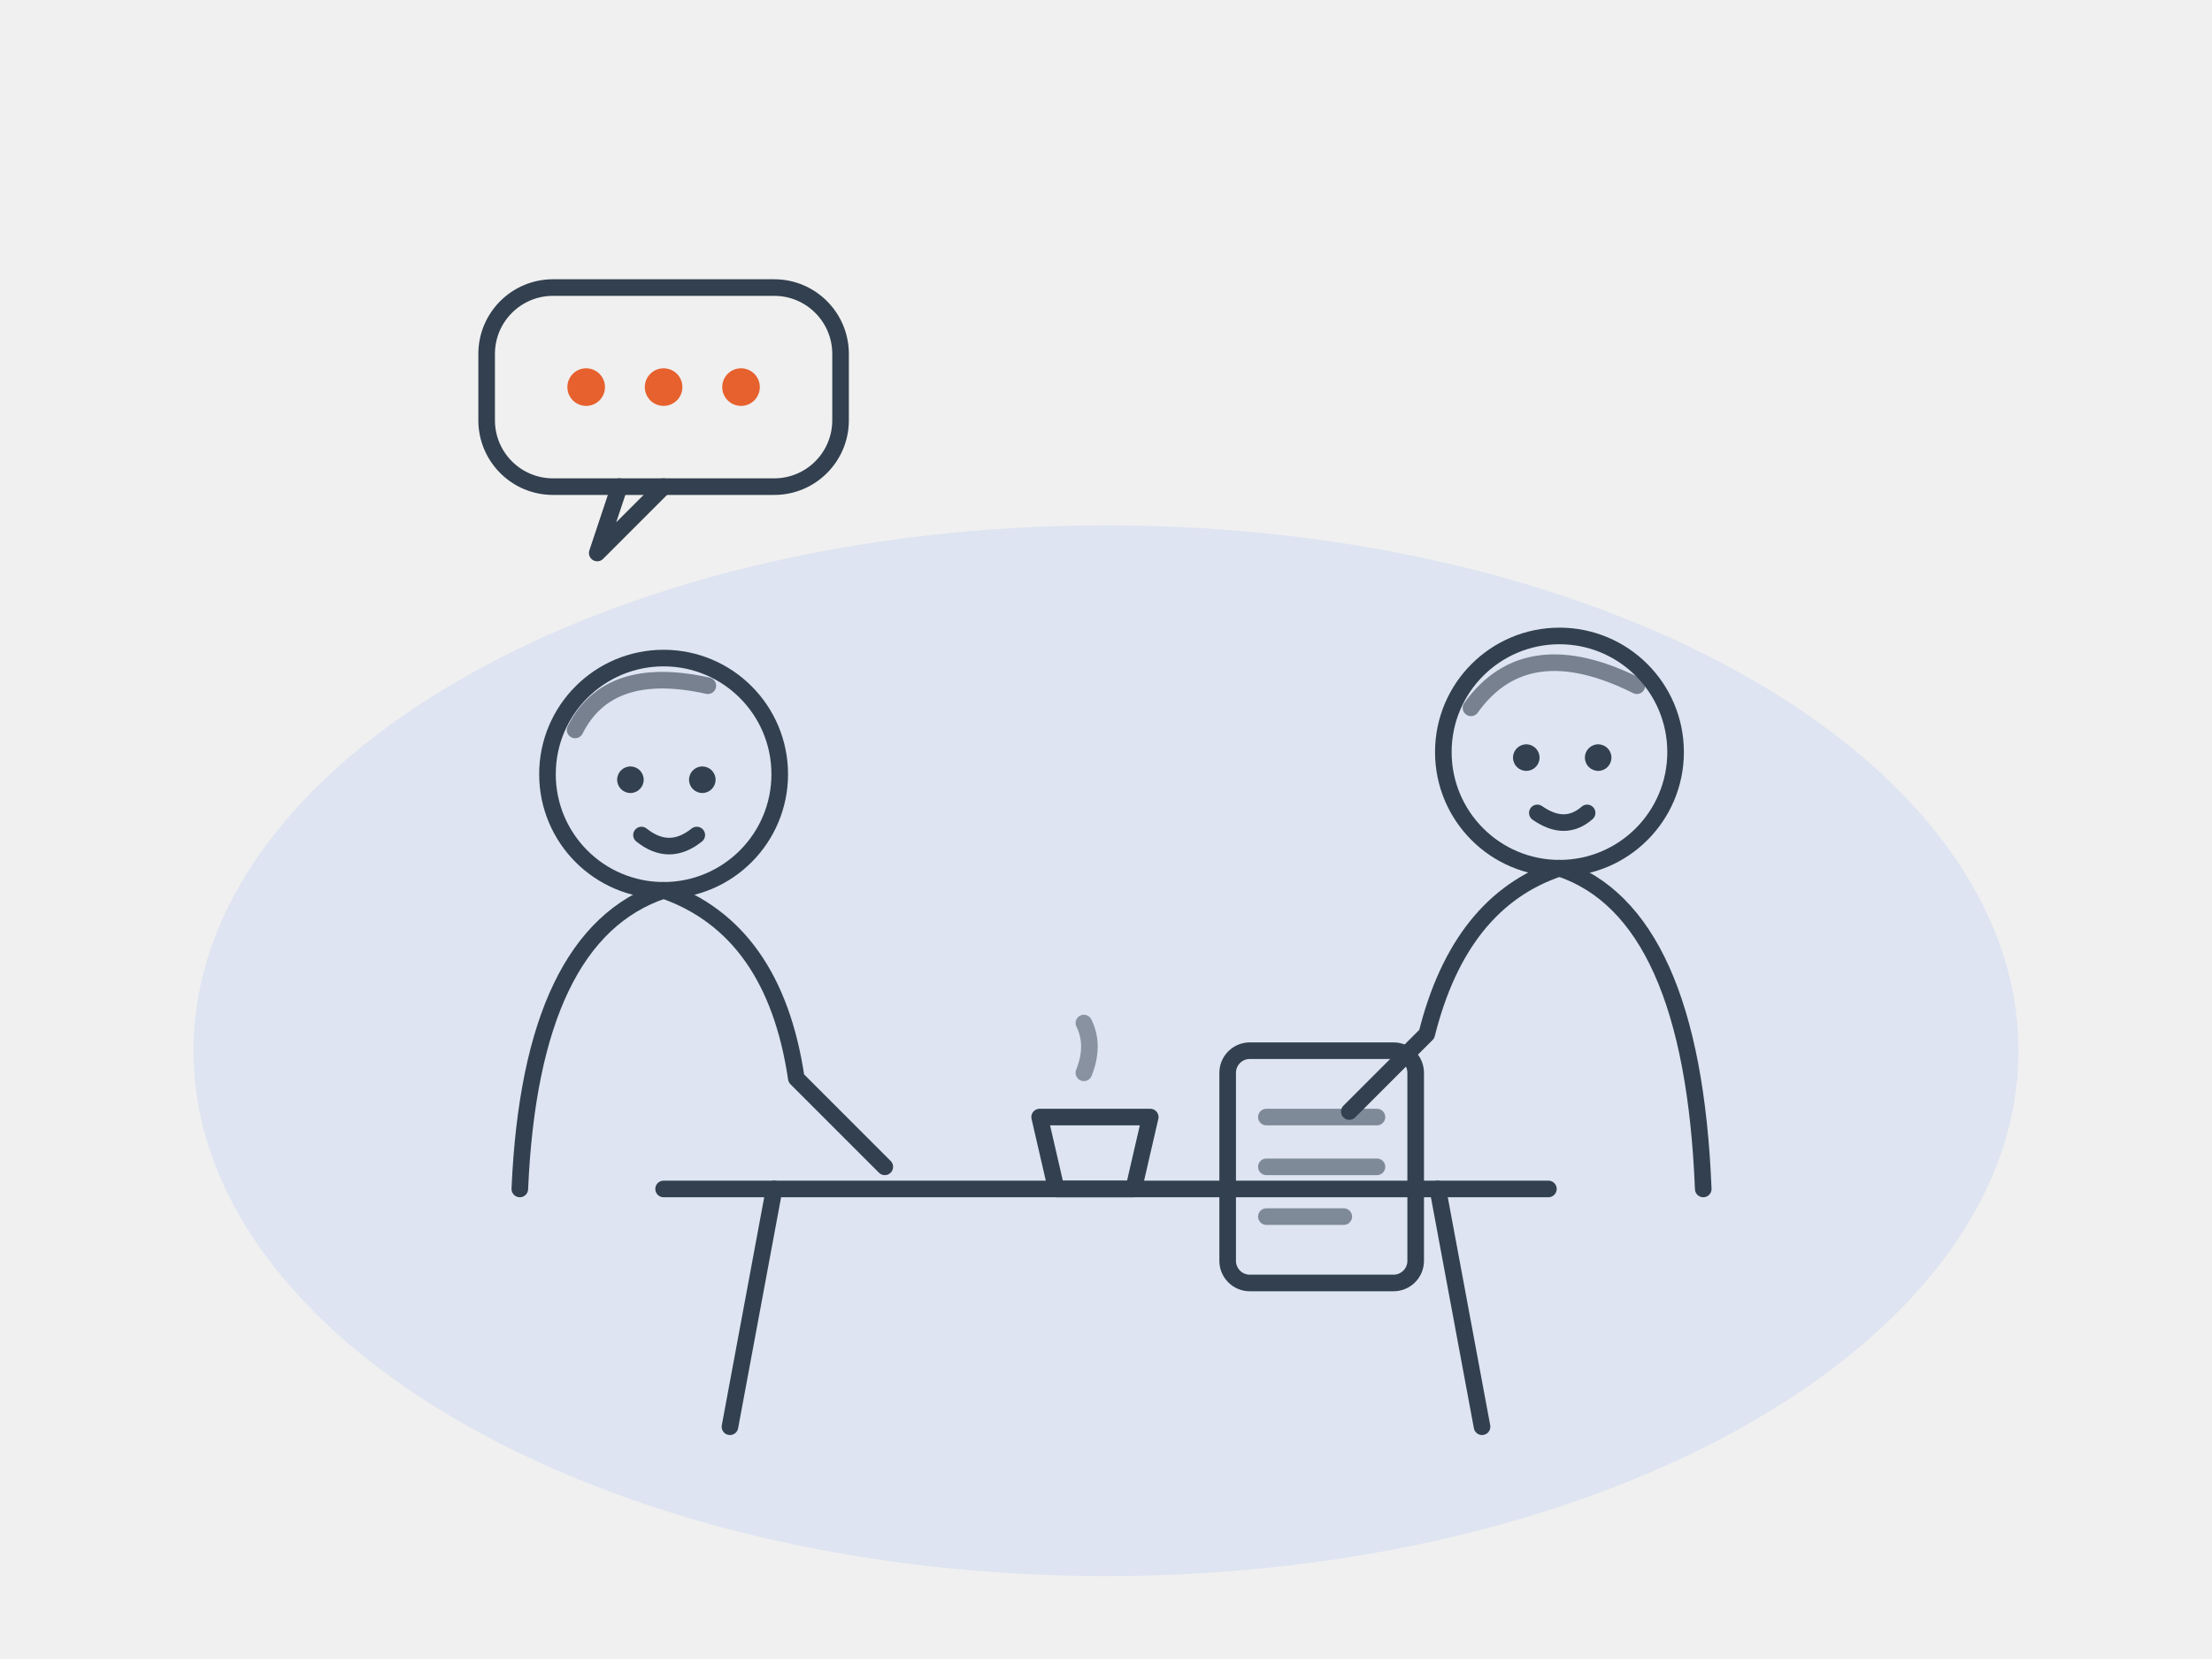
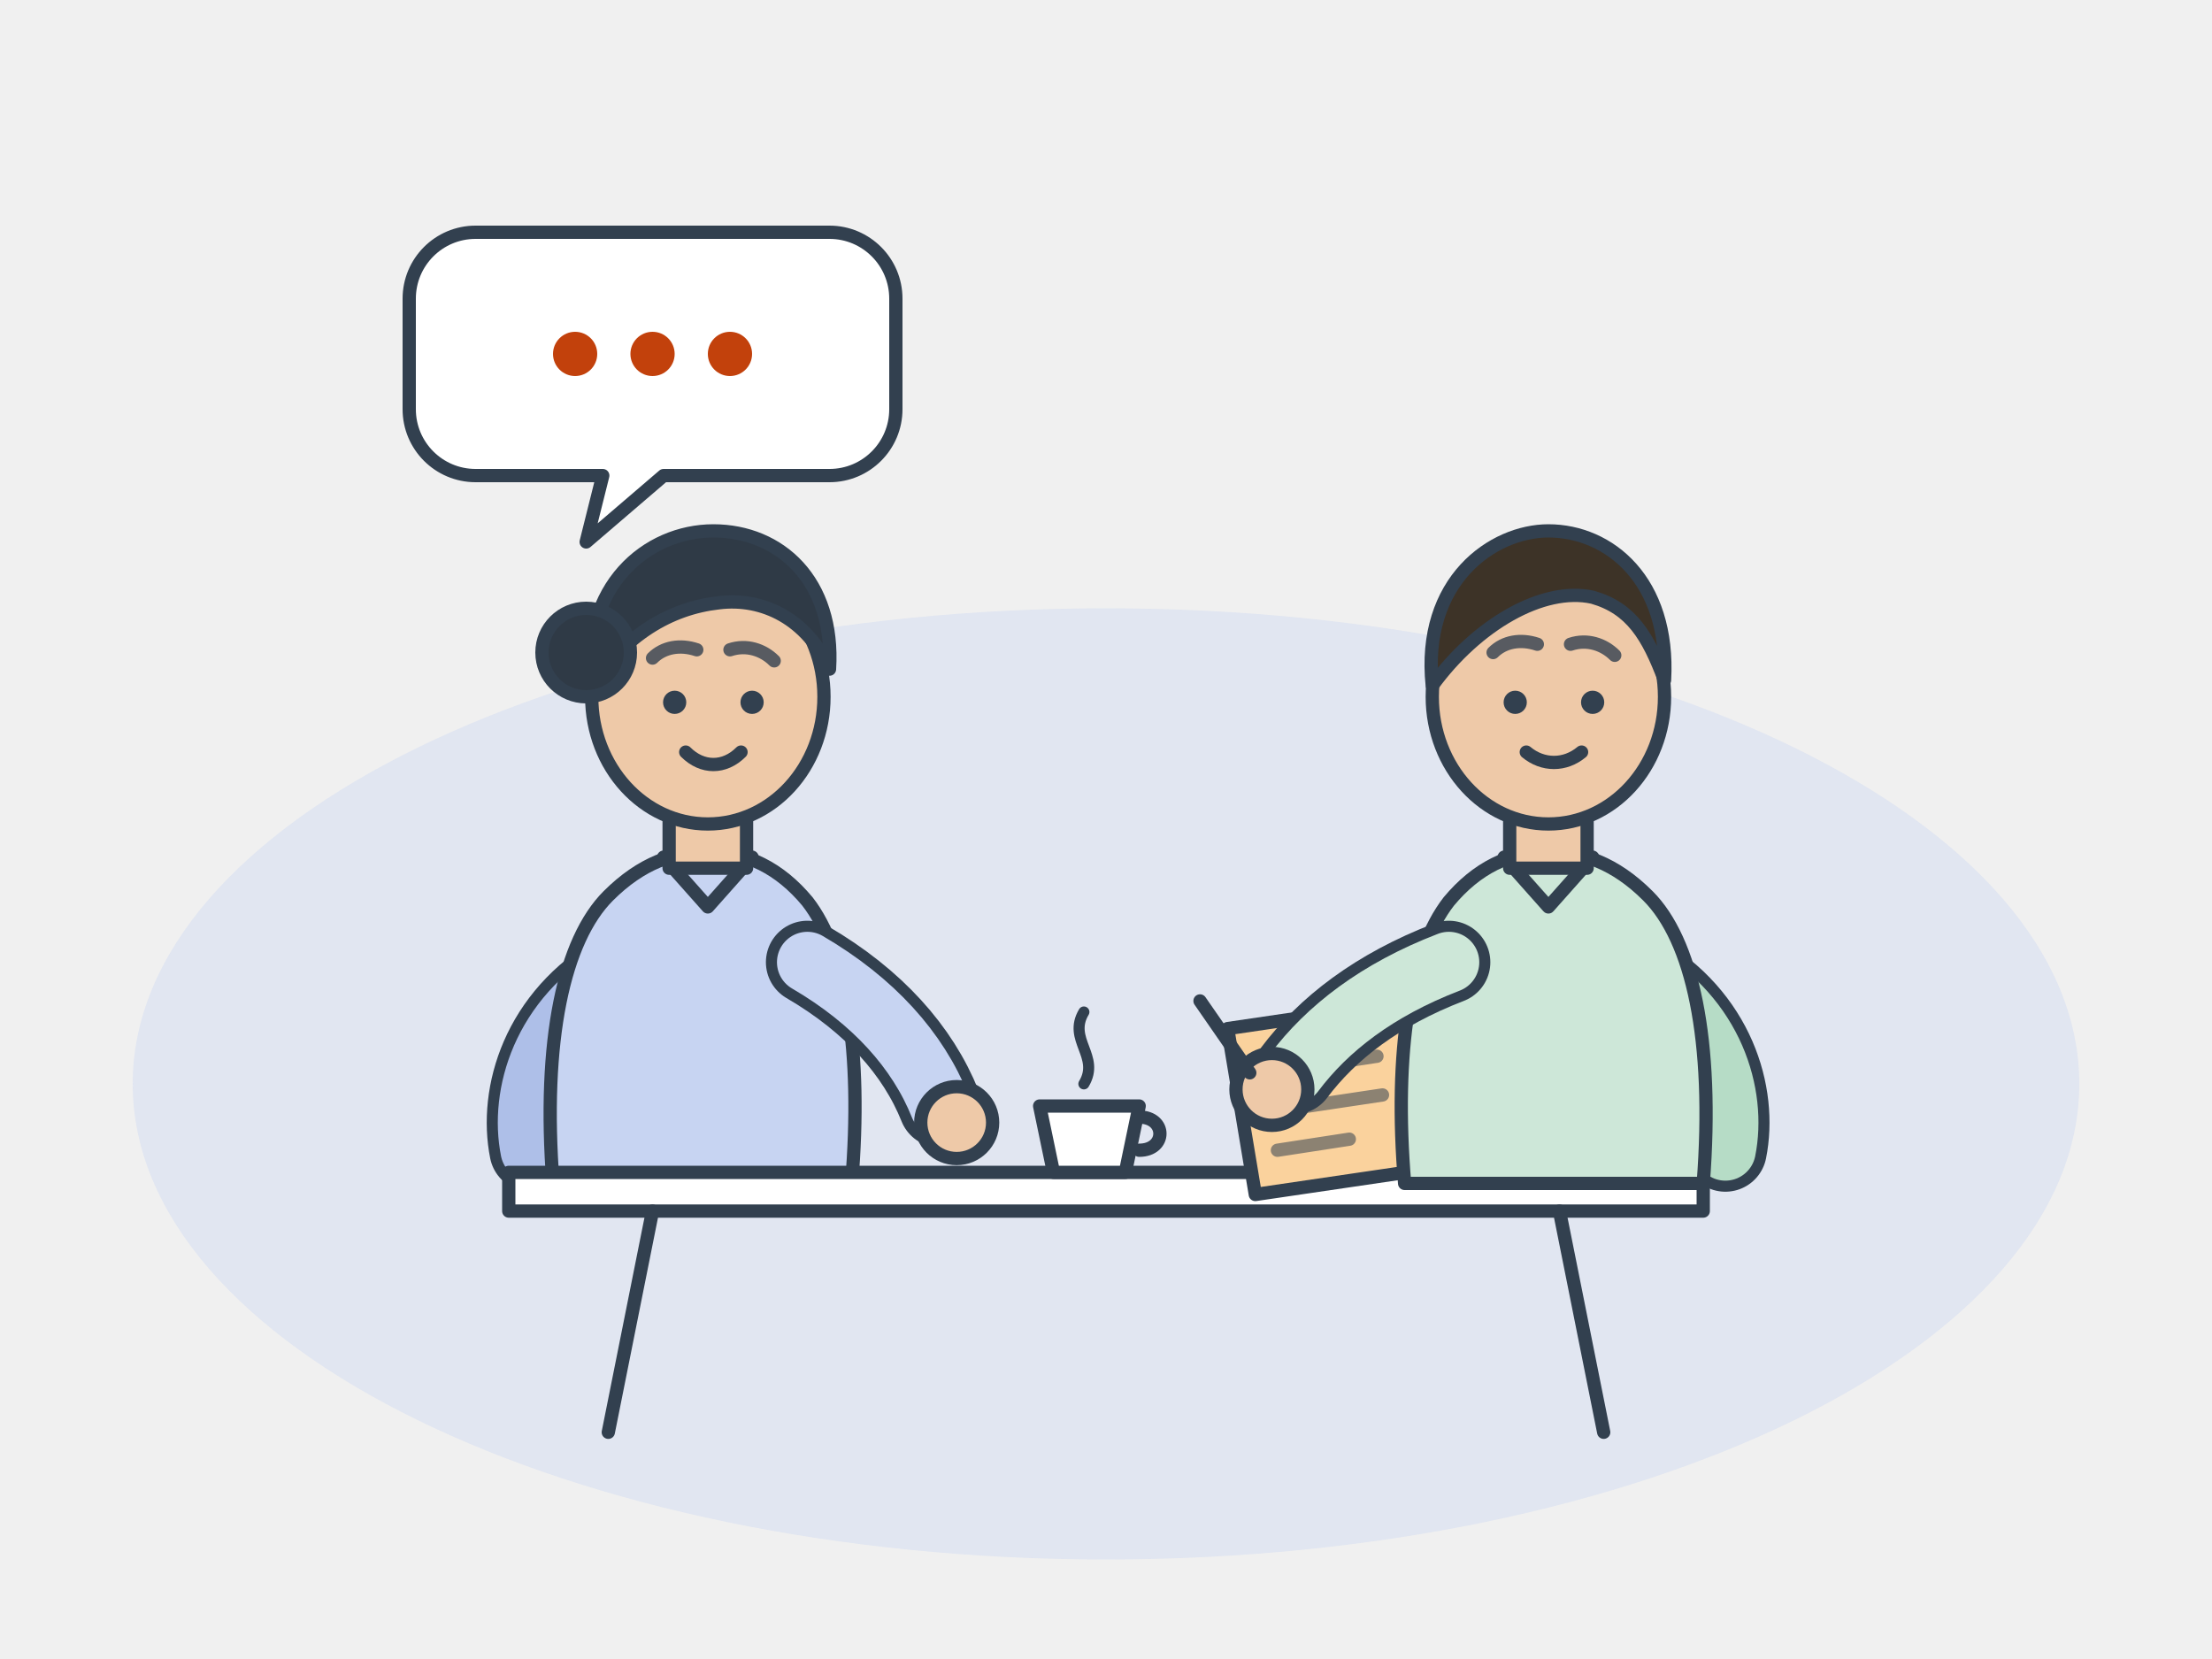
<svg xmlns="http://www.w3.org/2000/svg" viewBox="0 0 400 300" fill="none">
  <style>
-     .ink{stroke:#32404f;stroke-width:3;stroke-linecap:round;stroke-linejoin:round;fill:none}
-     .bob{animation:bob 3.4s ease-in-out infinite}
-     .bob2{animation:bob 3.4s ease-in-out .9s infinite}
-     .bub{animation:pulse 2.6s ease-in-out infinite;transform-origin:120px 70px}
-     .dots circle{animation:blink 1.8s ease-in-out infinite}
-     .dots circle:nth-child(2){animation-delay:.3s}
-     .dots circle:nth-child(3){animation-delay:.6s}
-     @keyframes bob{0%,100%{transform:translateY(0)}50%{transform:translateY(-5px)}}
-     @keyframes pulse{0%,100%{transform:scale(1)}50%{transform:scale(1.06)}}
-     @keyframes blink{0%,100%{opacity:.25}50%{opacity:1}}
+     .s{stroke:#32404f;stroke-width:2.4;stroke-linecap:round;stroke-linejoin:round}
+     .n{fill:none}
+     .breathe{animation:br 4.4s ease-in-out infinite}
+     .breathe2{animation:br 4.4s ease-in-out 1.2s infinite}
+     .bub{animation:pop 3.2s ease-in-out infinite;transform-origin:118px 62px}
+     .d1{animation:bl 1.8s ease-in-out infinite}
+     .d2{animation:bl 1.8s ease-in-out .25s infinite}
+     .d3{animation:bl 1.8s ease-in-out .5s infinite}
+     .steam{animation:st 3.6s ease-in-out infinite}
+     @keyframes br{0%,100%{transform:translateY(0)}50%{transform:translateY(-2.5px)}}
+     @keyframes pop{0%,100%{transform:scale(1)}50%{transform:scale(1.05)}}
+     @keyframes bl{0%,100%{opacity:.3}50%{opacity:1}}
+     @keyframes st{0%{opacity:0;transform:translateY(2px)}40%{opacity:.55}100%{opacity:0;transform:translateY(-9px)}}
  </style>
-   <ellipse cx="200" cy="190" rx="165" ry="95" fill="#c7d4f2" opacity=".45" />
-   <line class="ink" x1="120" y1="215" x2="280" y2="215" />
-   <line class="ink" x1="140" y1="215" x2="132" y2="258" />
-   <line class="ink" x1="260" y1="215" x2="268" y2="258" />
-   <path class="ink" d="M188 202 h20 l-3 13 h-14 z" />
-   <path class="ink" d="M196 194 q2 -5 0 -9" opacity=".5" />
-   <g class="bob">
-     <circle class="ink" cx="120" cy="140" r="21" />
-     <path class="ink" d="M104 132 q6 -12 24 -8" opacity=".6" />
-     <circle fill="#32404f" cx="114" cy="141" r="2.4" />
-     <circle fill="#32404f" cx="127" cy="141" r="2.4" />
-     <path class="ink" d="M116 151 q5 4 10 0" />
-     <path class="ink" d="M120 161 q-24 8 -26 54" />
-     <path class="ink" d="M120 161 q20 7 24 34 l16 16" />
+   <ellipse cx="200" cy="196" rx="176" ry="86" fill="#c7d4f2" opacity=".38" />
+   <g class="breathe">
+     <g>
+       <path d="M112 176 c-14 8 -18 22 -16 32" stroke="#32404f" stroke-width="15" stroke-linecap="round" fill="none" />
+       <path d="M112 176 c-14 8 -18 22 -16 32" stroke="#aebfe8" stroke-width="11" stroke-linecap="round" fill="none" />
+     </g>
+     <path class="s" d="M100 214 c-2 -26 2 -44 10 -52 c6 -6 12 -8 18 -8 c7 0 13 3 18 9 c7 9 10 27 8 51 z" fill="#c7d4f2" />
+     <path class="s n" d="M120 155 l8 9 l8 -9" />
+     <g>
+       <path d="M146 174 c12 7 20 16 24 26" stroke="#32404f" stroke-width="15" stroke-linecap="round" fill="none" />
+       <path d="M146 174 c12 7 20 16 24 26" stroke="#c7d4f2" stroke-width="11" stroke-linecap="round" fill="none" />
+     </g>
+     <circle class="s" cx="173" cy="203" r="6.5" fill="#eec9a8" />
+     <path class="s" d="M121 148 h14 v9 h-14 z" fill="#eec9a8" />
+     <ellipse class="s" cx="128" cy="126" rx="21" ry="23" fill="#eec9a8" />
+     <path class="s" d="M107 124 c-2 -18 10 -28 22 -28 c12 0 22 9 21 25 c-4 -9 -12 -13 -20 -12 c-9 1 -17 6 -23 15 z" fill="#2f3a46" />
+     <circle class="s" cx="106" cy="118" r="8" fill="#2f3a46" />
+     <circle fill="#32404f" cx="122" cy="127" r="2.1" />
+     <circle fill="#32404f" cx="136" cy="127" r="2.1" />
+     <path class="s n" d="M124 136 c3 3 7 3 10 0" />
+     <path class="s n" d="M118 119 c2 -2 5 -2.5 8 -1.5" opacity=".8" />
+     <path class="s n" d="M132 117.5 c3 -1 6 0 8 2" opacity=".8" />
  </g>
  <g class="bub">
-     <rect class="ink" x="88" y="52" width="64" height="36" rx="12" fill="#fff" />
-     <path class="ink" d="M112 88 l-4 12 l12 -12" fill="#fff" />
-     <g class="dots">
-       <circle fill="#e6612e" cx="106" cy="70" r="3.4" />
-       <circle fill="#e6612e" cx="120" cy="70" r="3.4" />
-       <circle fill="#e6612e" cx="134" cy="70" r="3.4" />
+     <path class="s" d="M86 42 h64 a12 12 0 0 1 12 12 v20 a12 12 0 0 1 -12 12 h-30 l-14 12 l3 -12 h-23 a12 12 0 0 1 -12 -12 v-20 a12 12 0 0 1 12 -12 z" fill="#fff" />
+     <circle class="d1" fill="#c2410c" cx="104" cy="64" r="4" />
+     <circle class="d2" fill="#c2410c" cx="118" cy="64" r="4" />
+     <circle class="d3" fill="#c2410c" cx="132" cy="64" r="4" />
+   </g>
+   <path class="s" d="M92 212 h216 v7 h-216 z" fill="#fff" />
+   <path class="s n" d="M118 219 l-8 40 M282 219 l8 40" />
+   <path class="steam n" stroke="#32404f" stroke-width="2" stroke-linecap="round" d="M196 196 c3 -5 -3 -8 0 -13" />
+   <path class="s" d="M188 200 h18 l-2.5 12 h-13 z" fill="#fff" />
+   <path class="s n" d="M206 202 c5 0 5 6 0 6" />
+   <g class="breathe2">
+     <path class="s" d="M222 186 l34 -5 l5 30 l-34 5 z" fill="#fad29d" />
+     <path class="s n" d="M229 194 l20 -3 M230 201 l20 -3 M231 208 l13 -2" opacity=".55" />
+   </g>
+   <g class="breathe2">
+     <g>
+       <path d="M296 176 c14 8 18 22 16 32" stroke="#32404f" stroke-width="15" stroke-linecap="round" fill="none" />
+       <path d="M296 176 c14 8 18 22 16 32" stroke="#b6dcc6" stroke-width="11" stroke-linecap="round" fill="none" />
    </g>
-   </g>
-   <g class="bob2">
-     <circle class="ink" cx="282" cy="136" r="21" />
-     <path class="ink" d="M266 128 q10 -14 30 -4" opacity=".6" />
-     <circle fill="#32404f" cx="276" cy="137" r="2.4" />
-     <circle fill="#32404f" cx="289" cy="137" r="2.4" />
-     <path class="ink" d="M278 147 q5 3.5 9 0" />
-     <path class="ink" d="M282 157 q24 8 26 58" />
-     <path class="ink" d="M282 157 q-18 6 -24 30 l-14 14" />
-     <rect class="ink" x="222" y="190" width="34" height="42" rx="4" fill="#fad29d" />
-     <line class="ink" x1="229" y1="202" x2="249" y2="202" opacity=".55" />
-     <line class="ink" x1="229" y1="211" x2="249" y2="211" opacity=".55" />
-     <line class="ink" x1="229" y1="220" x2="243" y2="220" opacity=".55" />
+     <path class="s" d="M308 214 c2 -26 -2 -44 -10 -52 c-6 -6 -12 -8 -18 -8 c-7 0 -13 3 -18 9 c-7 9 -10 27 -8 51 z" fill="#cde7d8" />
+     <path class="s n" d="M288 155 l-8 9 l-8 -9" />
+     <g>
+       <path d="M262 174 c-13 5 -22 12 -28 20" stroke="#32404f" stroke-width="15" stroke-linecap="round" fill="none" />
+       <path d="M262 174 c-13 5 -22 12 -28 20" stroke="#cde7d8" stroke-width="11" stroke-linecap="round" fill="none" />
+     </g>
+     <circle class="s" cx="230" cy="197" r="6.5" fill="#eec9a8" />
+     <path class="s" d="M226 194 l-9 -13" stroke="#c2410c" stroke-width="3" />
+     <path class="s" d="M273 148 h14 v9 h-14 z" fill="#eec9a8" />
+     <ellipse class="s" cx="280" cy="126" rx="21" ry="23" fill="#eec9a8" />
+     <path class="s" d="M259 124 c-2 -19 11 -28 21 -28 c11 0 22 9 21 27 c-3 -8 -6 -13 -13 -15 c-9 -2 -21 5 -29 16 z" fill="#3d3327" />
+     <circle fill="#32404f" cx="274" cy="127" r="2.1" />
+     <circle fill="#32404f" cx="288" cy="127" r="2.1" />
+     <path class="s n" d="M276 136 c3 2.5 7 2.5 10 0" />
+     <path class="s n" d="M270 118 c2 -2 5 -2.5 8 -1.5" opacity=".8" />
+     <path class="s n" d="M284 116.5 c3 -1 6 0 8 2" opacity=".8" />
  </g>
</svg>
